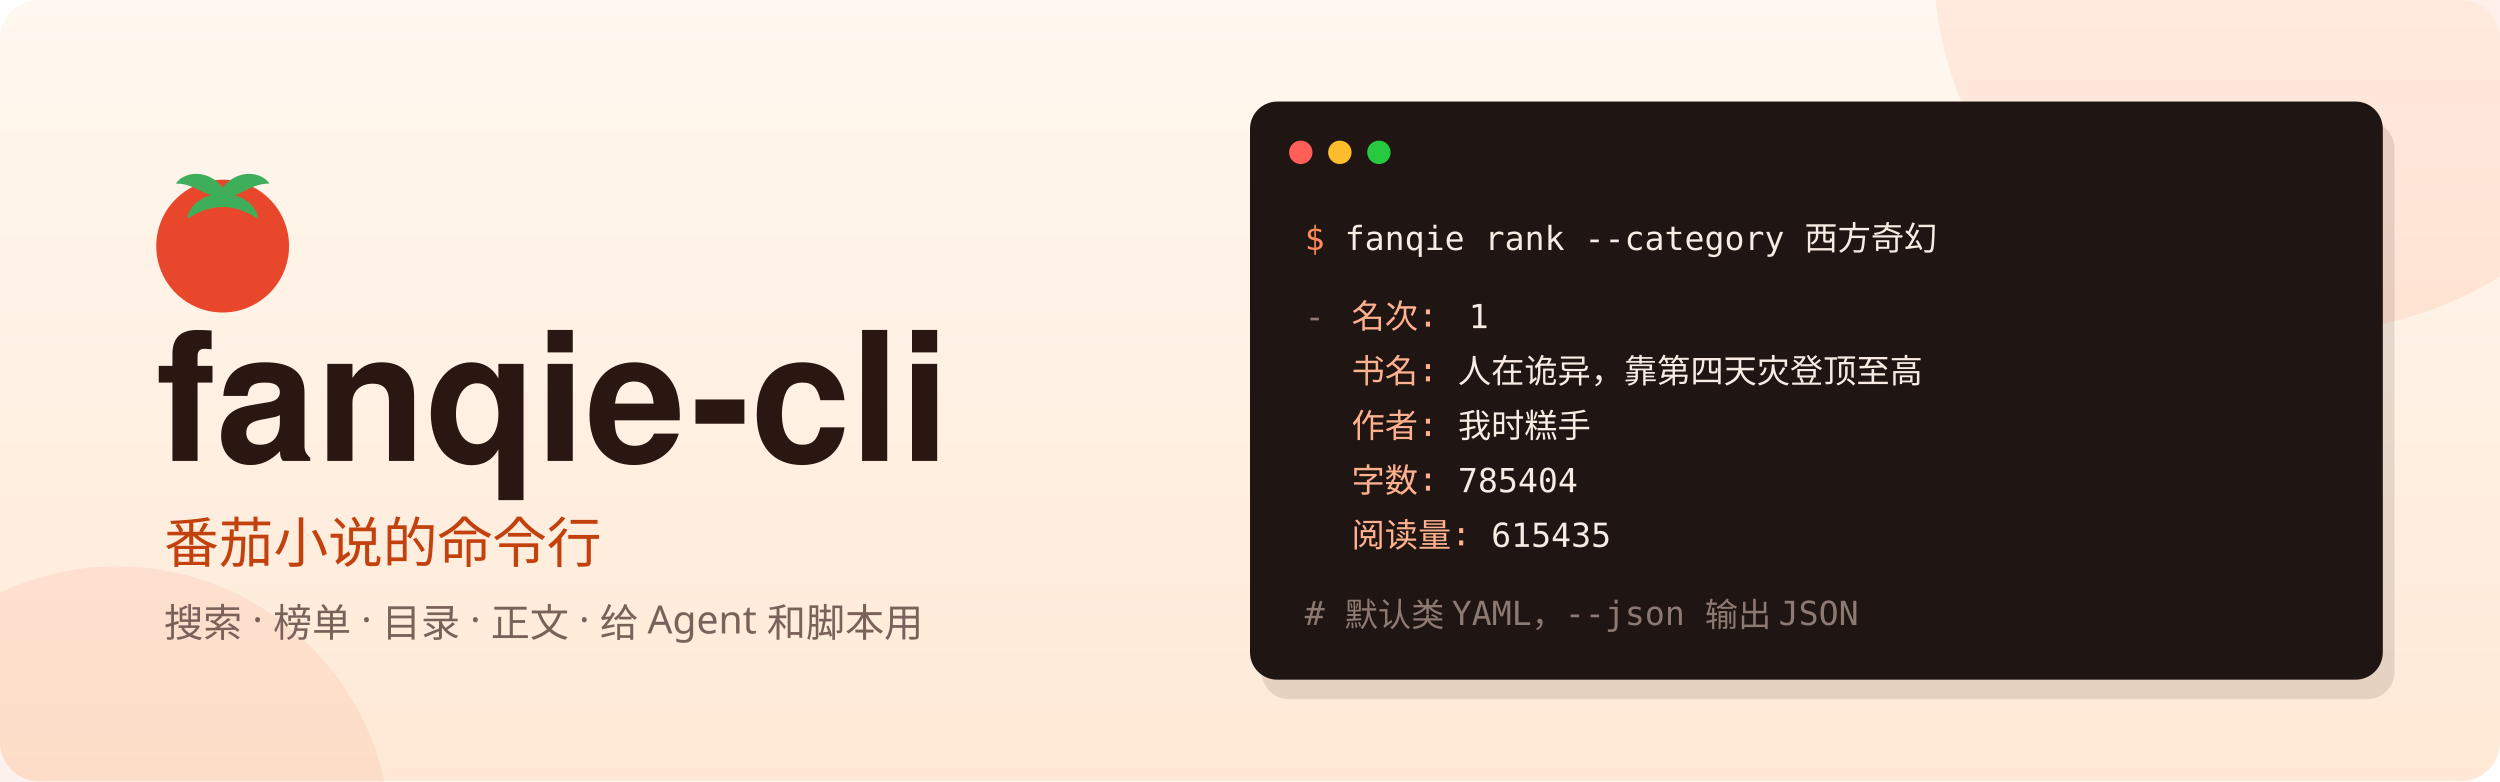
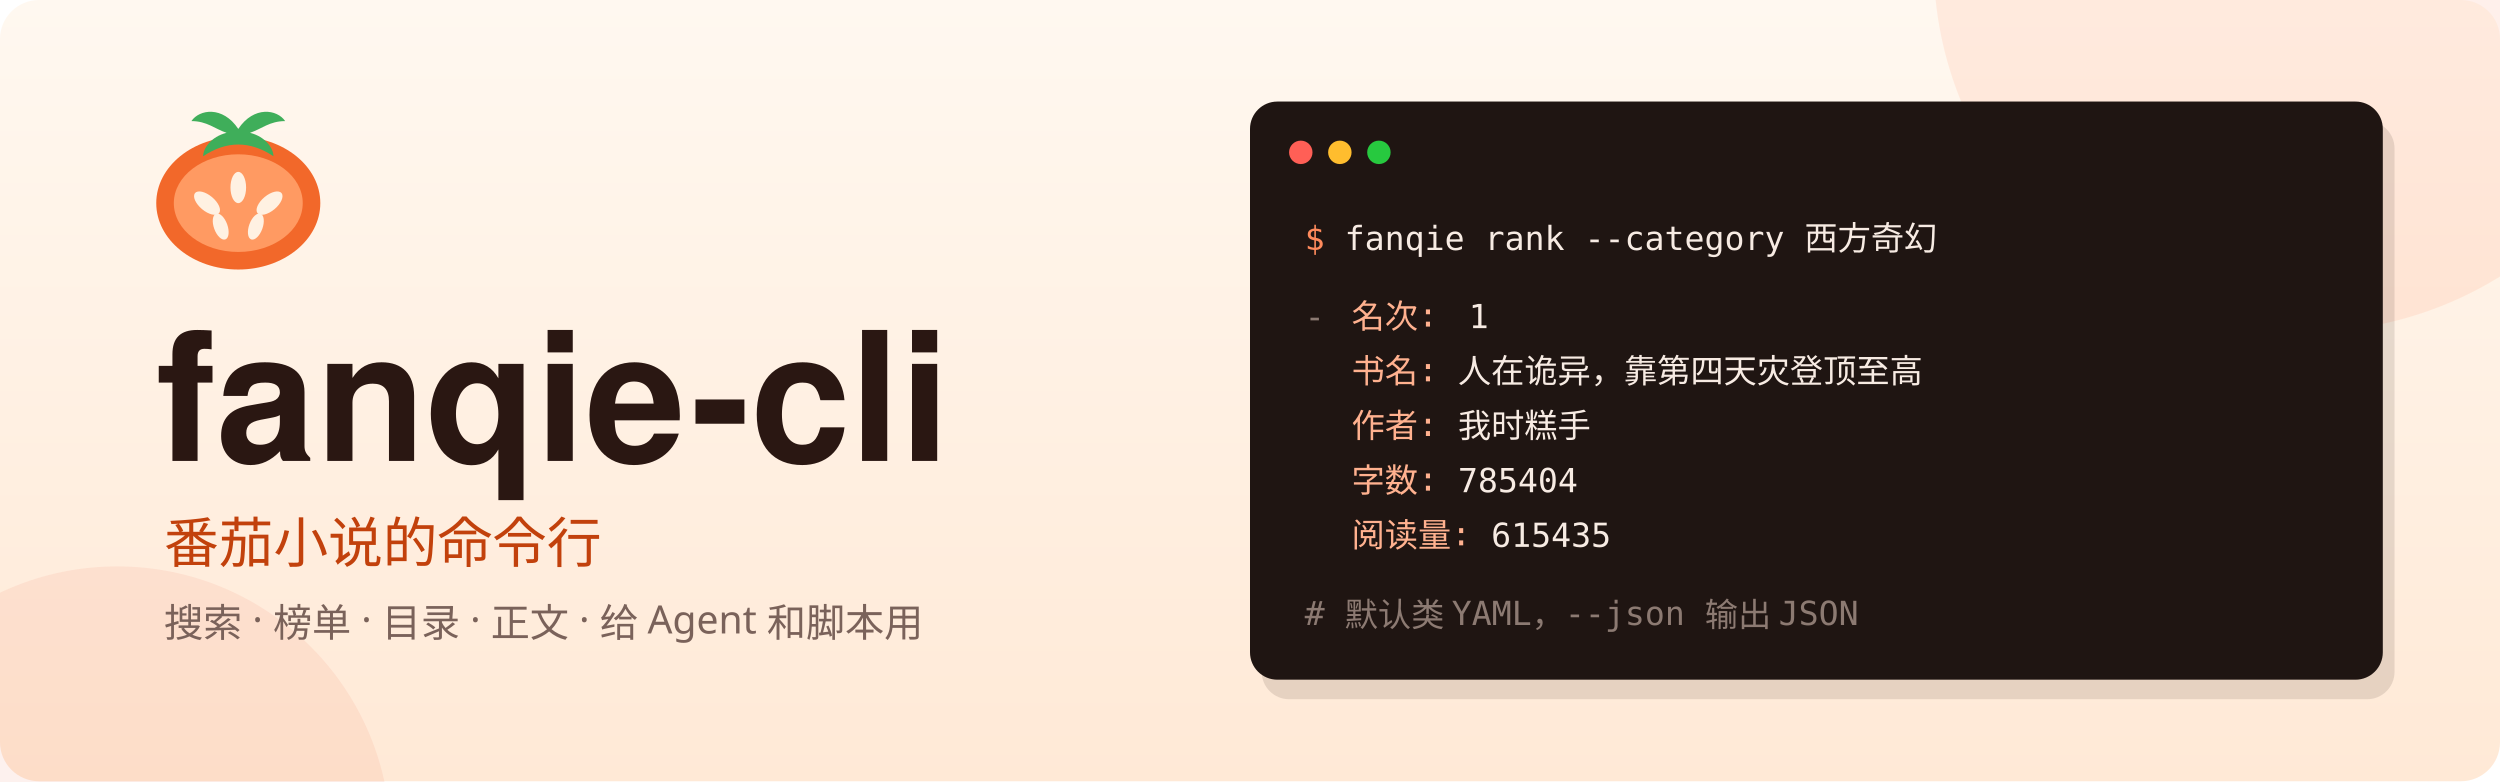
<svg xmlns="http://www.w3.org/2000/svg" width="1280" height="400" viewBox="0 0 1280 400">
  <defs>
    <linearGradient id="bg" x1="0" y1="0" x2="0" y2="1">
      <stop offset="0" stop-color="#fff8f0" />
      <stop offset="1" stop-color="#ffe9d6" />
    </linearGradient>
  </defs>
  <rect width="1280" height="400" rx="20" fill="url(#bg)" />
  <circle cx="1180" cy="-20" r="190" fill="#ff6b35" opacity="0.10" />
  <circle cx="60" cy="430" r="140" fill="#e8472b" opacity="0.08" />
-   <g transform="translate(80 92)">
-     <circle cx="34" cy="34" r="34" fill="#e8472b" />
-     <path d="M34 4 C26 -6 14 -4 10 2 C18 2 22 6 28 8 C20 10 16 16 16 20 C22 16 28 14 34 14 C40 14 46 16 52 20 C52 16 48 10 40 8 C46 6 50 2 58 2 C54 -4 42 -6 34 4 Z" fill="#3fae5a" />
+   <g transform="translate(80 58)">
+     <ellipse cx="42" cy="46" rx="42" ry="34" fill="#f2682a" />
+     <ellipse cx="42" cy="46" rx="33" ry="25" fill="#ff9a62" />
+     <g fill="#fff1e2">
+       <ellipse cx="42" cy="38" rx="4" ry="8" />
+       <ellipse cx="26" cy="46" rx="4" ry="8" transform="rotate(-50 26 46)" />
+       <ellipse cx="58" cy="46" rx="4" ry="8" transform="rotate(50 58 46)" />
+       <ellipse cx="33" cy="58" rx="3.5" ry="7" transform="rotate(-20 33 58)" />
+       <ellipse cx="51" cy="58" rx="3.5" ry="7" transform="rotate(20 51 58)" />
+     </g>
+     <path d="M42 8 C34 -4 22 -2 18 4 C26 4 30 8 36 10 C28 12 24 18 24 22 C30 18 36 16 42 16 C48 16 54 18 60 22 C60 18 56 12 48 10 C54 8 58 4 66 4 C62 -2 50 -4 42 8 Z" fill="#3fae5a" />
  </g>
  <text x="80" y="236" font-family="Helvetica Neue, Helvetica, Arial, sans-serif" font-size="92" font-weight="800" fill="#2a1712">fanqie-cli</text>
  <text x="84" y="288" font-family="PingFang SC, Hiragino Sans GB, Arial Unicode MS, sans-serif" font-size="28" fill="#c2410c">番茄小说的命令行</text>
  <text x="84" y="326" font-family="PingFang SC, Hiragino Sans GB, Arial Unicode MS, sans-serif" font-size="20" fill="#7a625a">搜索 · 榜单 · 目录 · 正文 · 给 Agent 和脚本用</text>
  <g transform="translate(640 52)">
    <rect x="6" y="10" width="580" height="296" rx="14" fill="#2a1712" opacity="0.12" />
    <rect width="580" height="296" rx="14" fill="#1f1512" />
    <circle cx="26" cy="26" r="6" fill="#ff5f56" />
    <circle cx="46" cy="26" r="6" fill="#ffbd2e" />
    <circle cx="66" cy="26" r="6" fill="#27c93f" />
    <g xml:space="preserve" font-family="Menlo, Monaco, monospace" font-size="17">
      <text x="28" y="76" fill="#ff8a5c">$ <tspan fill="#f7ebe3">fanqie rank --category 西方奇幻</tspan>
      </text>
      <text x="28" y="116" fill="#8c7a72">- </text>
      <text x="52" y="116" fill="#ffb18f">名次: </text>
      <text x="112" y="116" fill="#f7ebe3">1</text>
      <text x="52" y="144" fill="#ffb18f">书名: <tspan fill="#f7ebe3">人在诡异，靠第四天灾登顶至高</tspan>
      </text>
      <text x="52" y="172" fill="#ffb18f">作者: <tspan fill="#f7ebe3">我时糕手</tspan>
      </text>
      <text x="52" y="200" fill="#ffb18f">字数: <tspan fill="#f7ebe3">785404</tspan>
      </text>
      <text x="52" y="228" fill="#ffb18f">阅读量: <tspan fill="#f7ebe3">615435</tspan>
      </text>
      <text x="28" y="268" fill="#8c7a72"># 默认类 YAML，--json 输出 JSON</text>
    </g>
  </g>
</svg>
